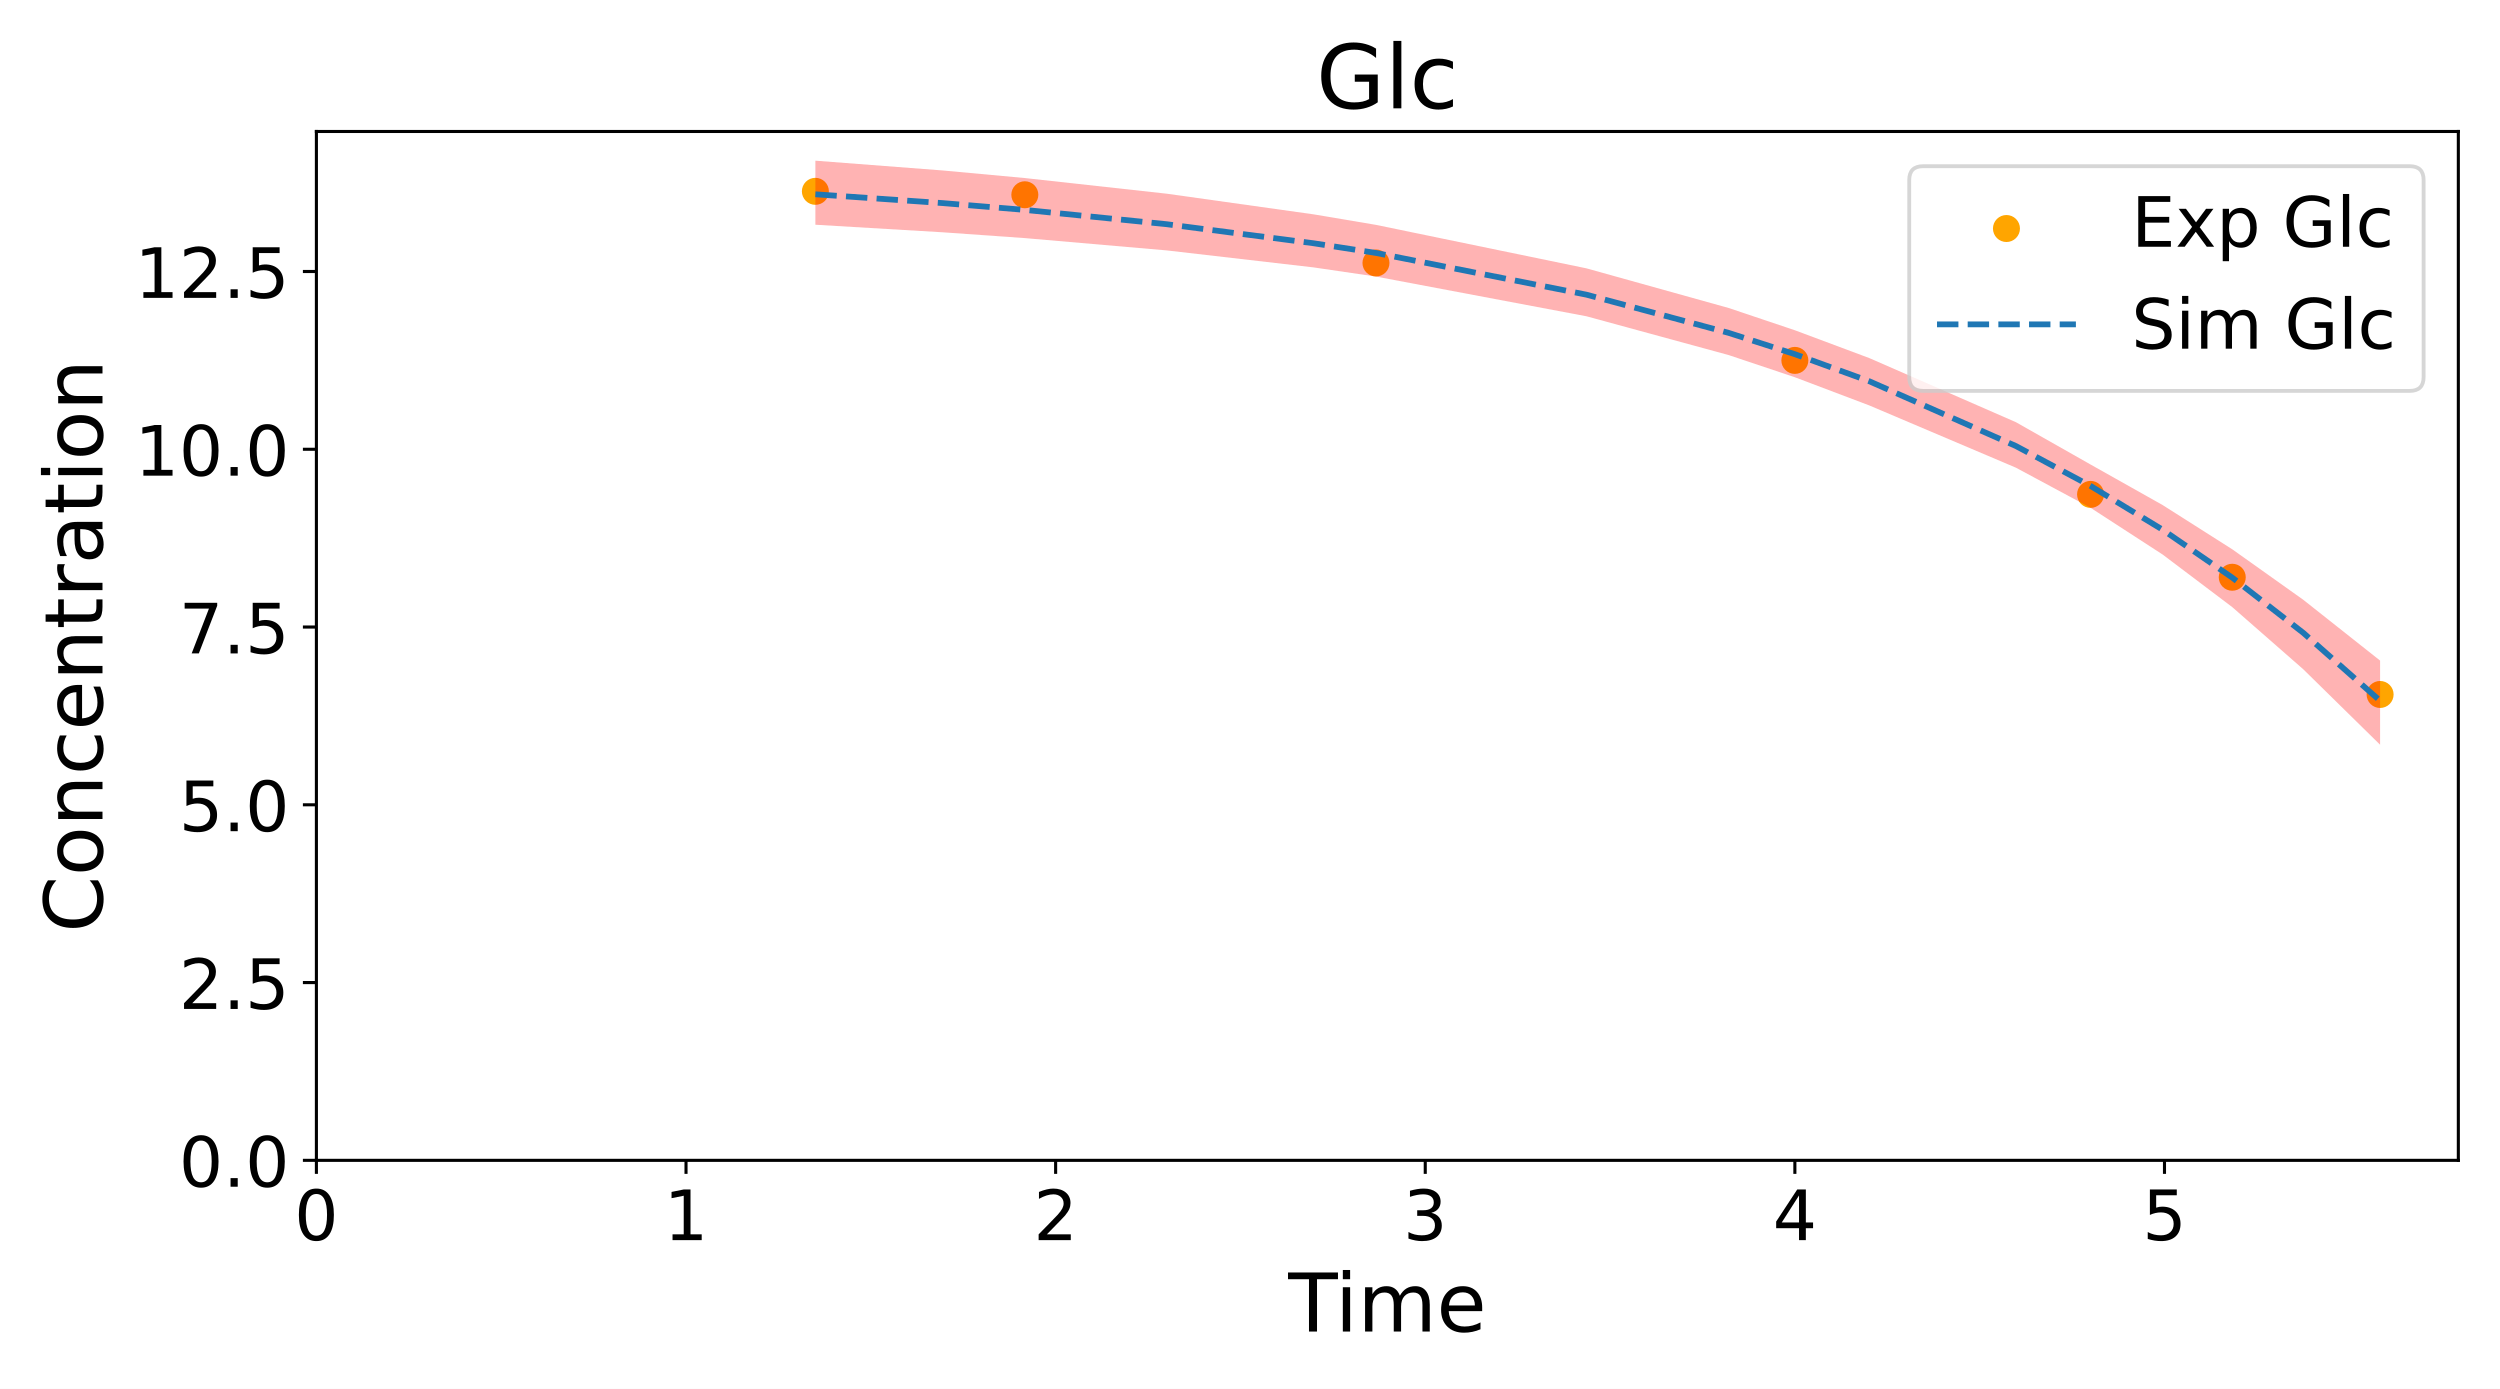
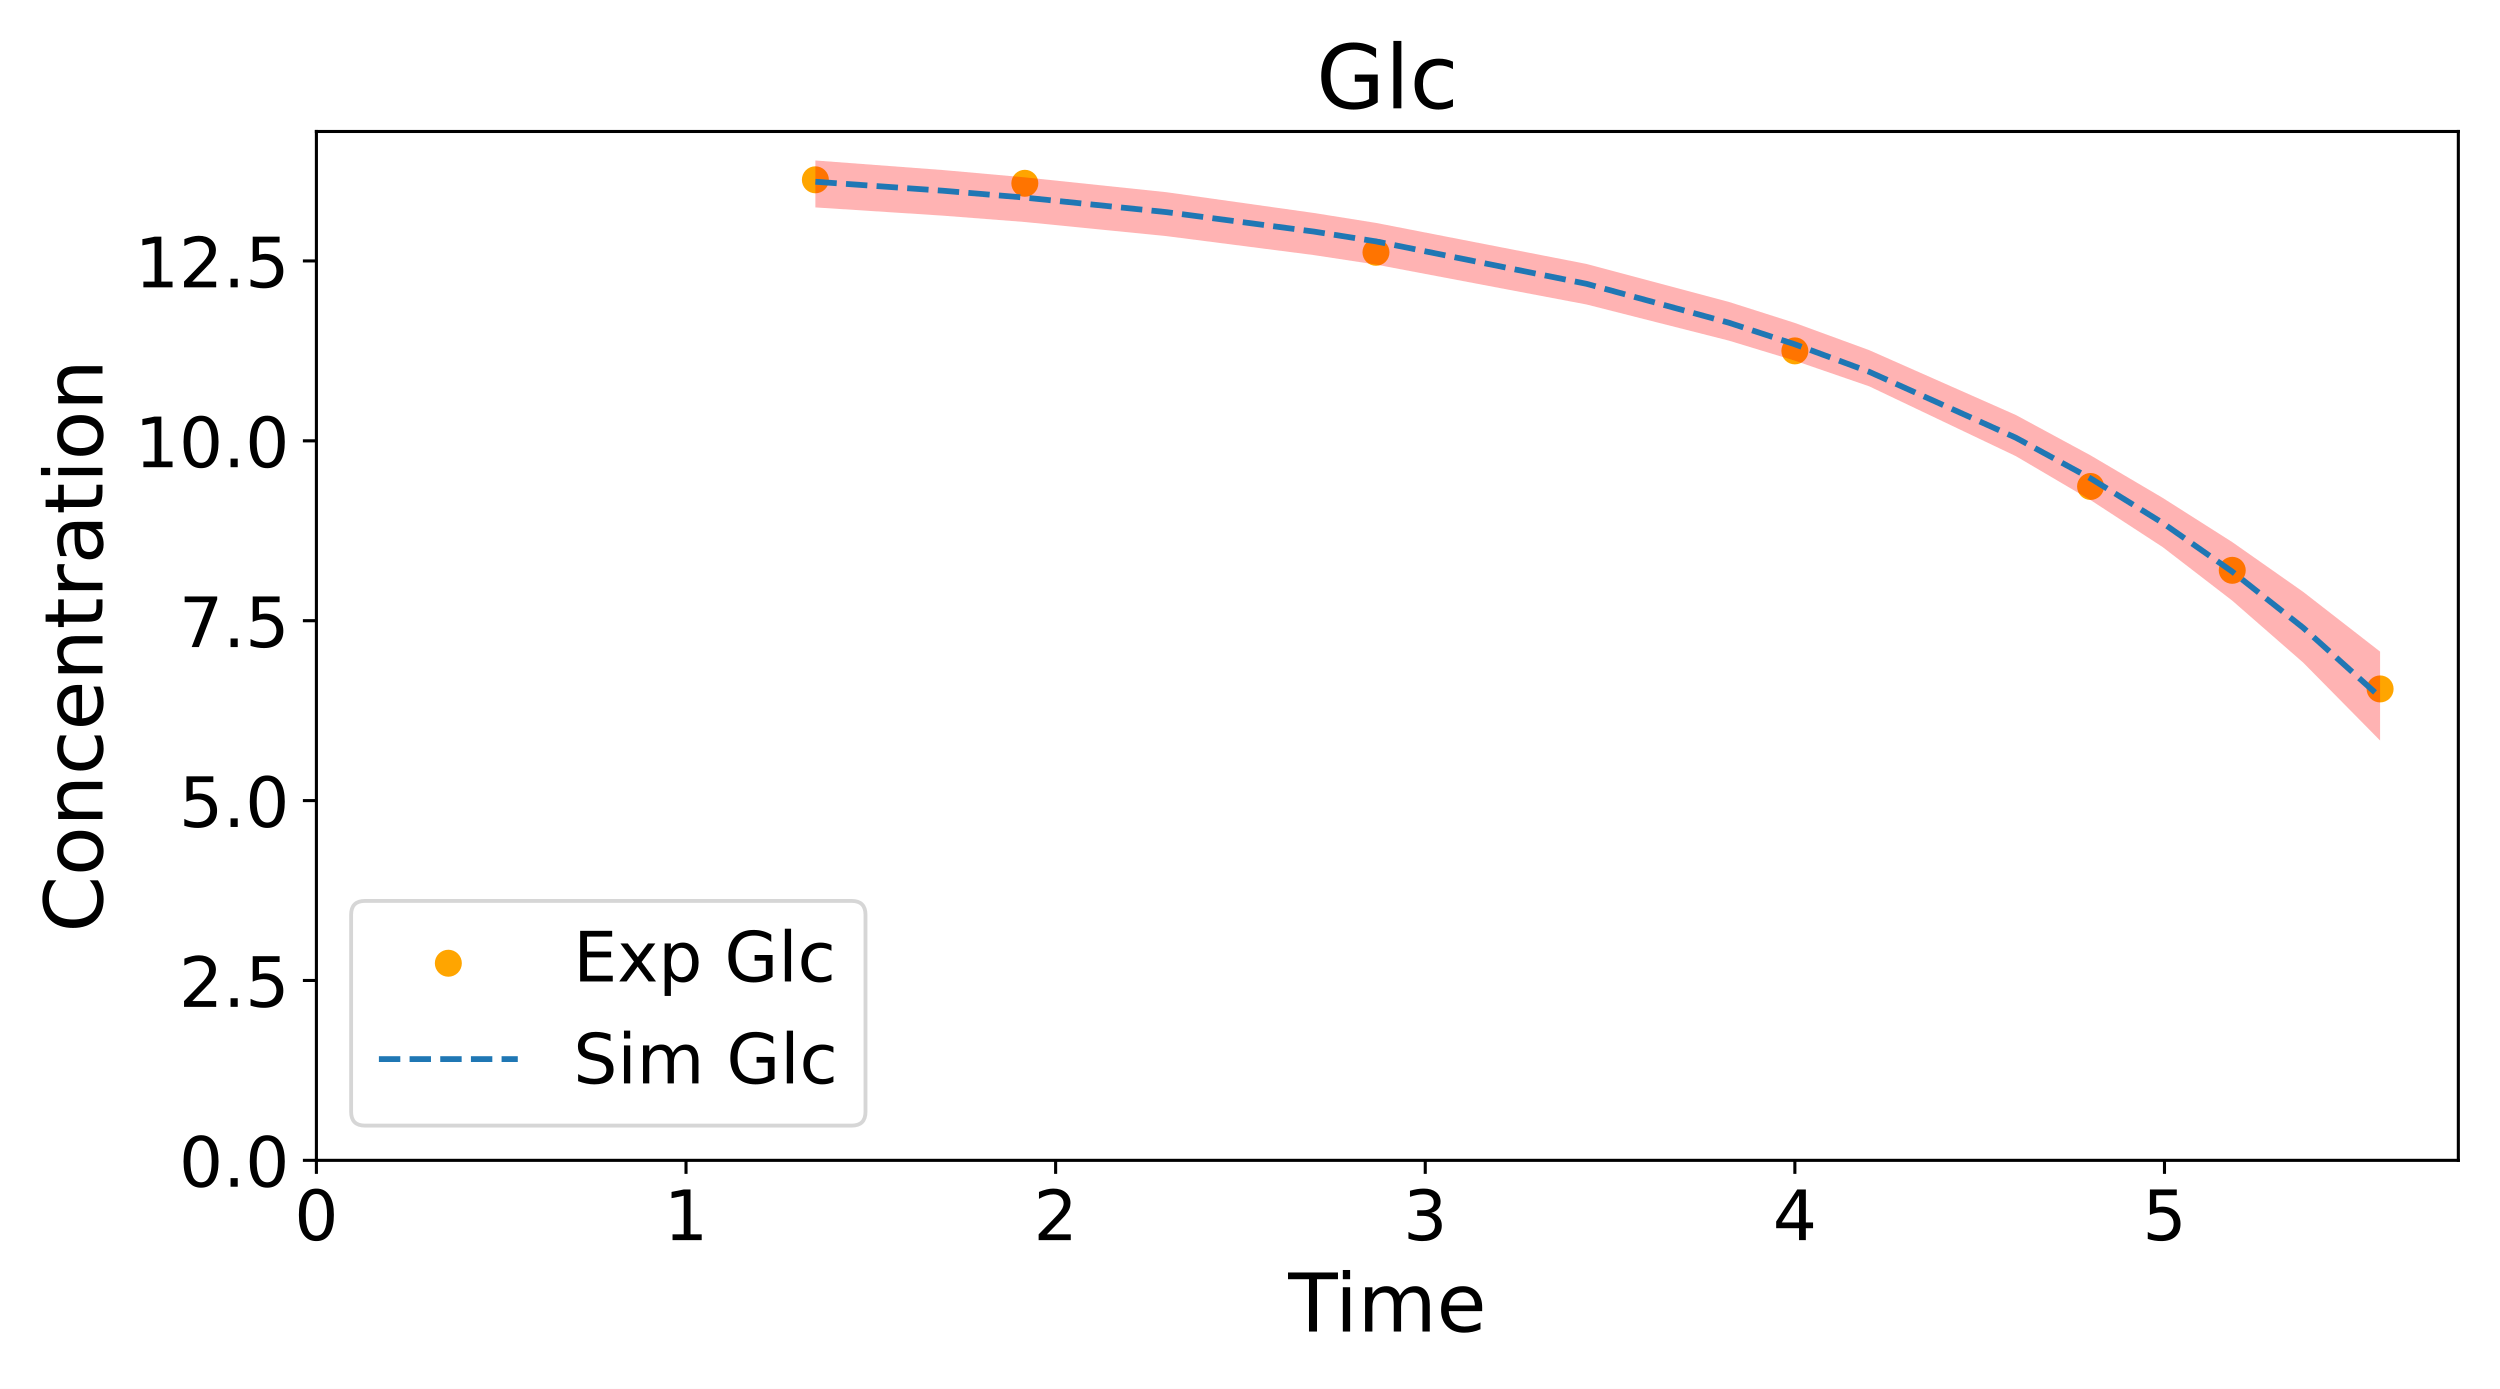
<svg xmlns="http://www.w3.org/2000/svg" xmlns:xlink="http://www.w3.org/1999/xlink" width="648pt" height="360pt" viewBox="0 0 648 360" version="1.1">
  <defs>
    <style type="text/css">*{stroke-linejoin: round; stroke-linecap: butt}</style>
  </defs>
  <g id="figure_1">
    <g id="patch_1">
      <path d="M 0 360  L 648 360  L 648 0  L 0 0  z " style="fill: #ffffff" />
    </g>
    <g id="axes_1">
      <g id="patch_2">
        <path d="M 82.01 300.76  L 637.2 300.76  L 637.2 34.08  L 82.01 34.08  z " style="fill: #ffffff" />
      </g>
      <g id="PathCollection_1">
        <defs>
-           <path id="m9bbfdb9eda" d="M 0 3  C 0.796 3 1.559 2.684 2.121 2.121  C 2.684 1.559 3 0.796 3 0  C 3 -0.796 2.684 -1.559 2.121 -2.121  C 1.559 -2.684 0.796 -3 0 -3  C -0.796 -3 -1.559 -2.684 -2.121 -2.121  C -2.684 -1.559 -3 -0.796 -3 0  C -3 0.796 -2.684 1.559 -2.121 2.121  C -1.559 2.684 -0.796 3 0 3  z " style="stroke: #ffa500" />
+           <path id="m7815c9ff2e" d="M 0 3  C 0.796 3 1.559 2.684 2.121 2.121  C 2.684 1.559 3 0.796 3 0  C 3 -0.796 2.684 -1.559 2.121 -2.121  C 1.559 -2.684 0.796 -3 0 -3  C -0.796 -3 -1.559 -2.684 -2.121 -2.121  C -2.684 -1.559 -3 -0.796 -3 0  C -3 0.796 -2.684 1.559 -2.121 2.121  C -1.559 2.684 -0.796 3 0 3  z " style="stroke: #ffa500" />
        </defs>
-         <g clip-path="url(#p832eec6de0)">
-           <use xlink:href="#m9bbfdb9eda" x="211.347" y="49.591" style="fill: #ffa500; stroke: #ffa500" />
-           <use xlink:href="#m9bbfdb9eda" x="265.636" y="50.485" style="fill: #ffa500; stroke: #ffa500" />
-           <use xlink:href="#m9bbfdb9eda" x="356.651" y="68.163" style="fill: #ffa500; stroke: #ffa500" />
-           <use xlink:href="#m9bbfdb9eda" x="465.23" y="93.414" style="fill: #ffa500; stroke: #ffa500" />
-           <use xlink:href="#m9bbfdb9eda" x="541.874" y="128.145" style="fill: #ffa500; stroke: #ffa500" />
-           <use xlink:href="#m9bbfdb9eda" x="578.599" y="149.624" style="fill: #ffa500; stroke: #ffa500" />
-           <use xlink:href="#m9bbfdb9eda" x="616.921" y="180.007" style="fill: #ffa500; stroke: #ffa500" />
+         <g clip-path="url(#p93bf24686b)">
+           <use xlink:href="#m7815c9ff2e" x="211.347" y="46.606" style="fill: #ffa500; stroke: #ffa500" />
+           <use xlink:href="#m7815c9ff2e" x="265.636" y="47.51" style="fill: #ffa500; stroke: #ffa500" />
+           <use xlink:href="#m7815c9ff2e" x="356.651" y="65.399" style="fill: #ffa500; stroke: #ffa500" />
+           <use xlink:href="#m7815c9ff2e" x="465.23" y="90.95" style="fill: #ffa500; stroke: #ffa500" />
+           <use xlink:href="#m7815c9ff2e" x="541.874" y="126.093" style="fill: #ffa500; stroke: #ffa500" />
+           <use xlink:href="#m7815c9ff2e" x="578.599" y="147.828" style="fill: #ffa500; stroke: #ffa500" />
+           <use xlink:href="#m7815c9ff2e" x="616.921" y="178.572" style="fill: #ffa500; stroke: #ffa500" />
        </g>
      </g>
      <g id="PolyCollection_1">
        <defs>
-           <path id="mc76ab626a2" d="M 211.347 -318.35  L 211.347 -301.75  L 244.373 -299.788  L 265.636 -298.284  L 302.388 -295.097  L 340.524 -290.683  L 356.651 -288.314  L 411.207 -278.021  L 448.092 -267.96  L 465.23 -262.216  L 484.497 -254.922  L 522.527 -238.775  L 541.874 -228.38  L 560.556 -216.264  L 578.599 -202.637  L 596.989 -186.543  L 616.921 -166.96  L 616.921 -188.775  L 616.921 -188.775  L 596.989 -204.55  L 578.599 -217.624  L 560.556 -229.086  L 541.874 -239.597  L 522.527 -250.569  L 484.497 -267.196  L 465.23 -274.398  L 448.092 -280.161  L 411.207 -290.445  L 356.651 -301.714  L 340.524 -304.435  L 302.388 -309.797  L 265.636 -313.85  L 244.373 -315.814  L 211.347 -318.35  z " />
+           <path id="m77a836c68f" d="M 211.347 -318.402  L 211.347 -306.237  L 244.373 -304.103  L 265.636 -302.454  L 302.388 -298.791  L 340.524 -293.883  L 356.651 -291.418  L 411.207 -281.08  L 448.092 -271.716  L 465.23 -266.505  L 484.497 -259.862  L 522.527 -241.755  L 541.874 -230.378  L 560.556 -218.198  L 578.599 -204.311  L 596.989 -188.251  L 616.921 -168.052  L 616.921 -191.099  L 616.921 -191.099  L 596.989 -206.583  L 578.599 -219.49  L 560.556 -230.955  L 541.874 -241.968  L 522.527 -252.424  L 484.497 -269.242  L 465.23 -276.294  L 448.092 -281.755  L 411.207 -291.587  L 356.651 -302.222  L 340.524 -304.801  L 302.388 -310.174  L 265.636 -314.03  L 244.373 -315.926  L 211.347 -318.402  z " />
        </defs>
-         <g clip-path="url(#p832eec6de0)">
-           <use xlink:href="#mc76ab626a2" x="0" y="360" style="fill: #ff0000; fill-opacity: 0.3" />
+         <g clip-path="url(#p93bf24686b)">
+           <use xlink:href="#m77a836c68f" x="0" y="360" style="fill: #ff0000; fill-opacity: 0.3" />
        </g>
      </g>
      <g id="matplotlib.axis_1">
        <g id="xtick_1">
          <g id="line2d_1">
            <defs>
-               <path id="mc27d886364" d="M 0 0  L 0 3.5  " style="stroke: #000000; stroke-width: 0.8" />
-             </defs>
-             <g>
-               <use xlink:href="#mc27d886364" x="82.01" y="300.76" style="stroke: #000000; stroke-width: 0.8" />
+               <path id="mef794516c9" d="M 0 0  L 0 3.5  " style="stroke: #000000; stroke-width: 0.8" />
+             </defs>
+             <g>
+               <use xlink:href="#mef794516c9" x="82.01" y="300.76" style="stroke: #000000; stroke-width: 0.8" />
            </g>
          </g>
          <g id="text_1">
            <g transform="translate(76.28375 321.4372)scale(0.18 -0.18)">
              <defs>
                <path id="DejaVuSans-30" d="M 2034 4250  Q 1547 4250 1301 3770  Q 1056 3291 1056 2328  Q 1056 1369 1301 889  Q 1547 409 2034 409  Q 2525 409 2770 889  Q 3016 1369 3016 2328  Q 3016 3291 2770 3770  Q 2525 4250 2034 4250  z M 2034 4750  Q 2819 4750 3233 4129  Q 3647 3509 3647 2328  Q 3647 1150 3233 529  Q 2819 -91 2034 -91  Q 1250 -91 836 529  Q 422 1150 422 2328  Q 422 3509 836 4129  Q 1250 4750 2034 4750  z " transform="scale(0.015625)" />
              </defs>
              <use xlink:href="#DejaVuSans-30" />
            </g>
          </g>
        </g>
        <g id="xtick_2">
          <g id="line2d_2">
            <g>
-               <use xlink:href="#mc27d886364" x="177.815" y="300.76" style="stroke: #000000; stroke-width: 0.8" />
+               <use xlink:href="#mef794516c9" x="177.815" y="300.76" style="stroke: #000000; stroke-width: 0.8" />
            </g>
          </g>
          <g id="text_2">
            <g transform="translate(172.0888 321.4372)scale(0.18 -0.18)">
              <defs>
                <path id="DejaVuSans-31" d="M 794 531  L 1825 531  L 1825 4091  L 703 3866  L 703 4441  L 1819 4666  L 2450 4666  L 2450 531  L 3481 531  L 3481 0  L 794 0  L 794 531  z " transform="scale(0.015625)" />
              </defs>
              <use xlink:href="#DejaVuSans-31" />
            </g>
          </g>
        </g>
        <g id="xtick_3">
          <g id="line2d_3">
            <g>
-               <use xlink:href="#mc27d886364" x="273.62" y="300.76" style="stroke: #000000; stroke-width: 0.8" />
+               <use xlink:href="#mef794516c9" x="273.62" y="300.76" style="stroke: #000000; stroke-width: 0.8" />
            </g>
          </g>
          <g id="text_3">
            <g transform="translate(267.8938 321.4372)scale(0.18 -0.18)">
              <defs>
                <path id="DejaVuSans-32" d="M 1228 531  L 3431 531  L 3431 0  L 469 0  L 469 531  Q 828 903 1448 1529  Q 2069 2156 2228 2338  Q 2531 2678 2651 2914  Q 2772 3150 2772 3378  Q 2772 3750 2511 3984  Q 2250 4219 1831 4219  Q 1534 4219 1204 4116  Q 875 4013 500 3803  L 500 4441  Q 881 4594 1212 4672  Q 1544 4750 1819 4750  Q 2544 4750 2975 4387  Q 3406 4025 3406 3419  Q 3406 3131 3298 2873  Q 3191 2616 2906 2266  Q 2828 2175 2409 1742  Q 1991 1309 1228 531  z " transform="scale(0.015625)" />
              </defs>
              <use xlink:href="#DejaVuSans-32" />
            </g>
          </g>
        </g>
        <g id="xtick_4">
          <g id="line2d_4">
            <g>
-               <use xlink:href="#mc27d886364" x="369.425" y="300.76" style="stroke: #000000; stroke-width: 0.8" />
+               <use xlink:href="#mef794516c9" x="369.425" y="300.76" style="stroke: #000000; stroke-width: 0.8" />
            </g>
          </g>
          <g id="text_4">
            <g transform="translate(363.6988 321.4372)scale(0.18 -0.18)">
              <defs>
                <path id="DejaVuSans-33" d="M 2597 2516  Q 3050 2419 3304 2112  Q 3559 1806 3559 1356  Q 3559 666 3084 287  Q 2609 -91 1734 -91  Q 1441 -91 1130 -33  Q 819 25 488 141  L 488 750  Q 750 597 1062 519  Q 1375 441 1716 441  Q 2309 441 2620 675  Q 2931 909 2931 1356  Q 2931 1769 2642 2001  Q 2353 2234 1838 2234  L 1294 2234  L 1294 2753  L 1863 2753  Q 2328 2753 2575 2939  Q 2822 3125 2822 3475  Q 2822 3834 2567 4026  Q 2313 4219 1838 4219  Q 1578 4219 1281 4162  Q 984 4106 628 3988  L 628 4550  Q 988 4650 1302 4700  Q 1616 4750 1894 4750  Q 2613 4750 3031 4423  Q 3450 4097 3450 3541  Q 3450 3153 3228 2886  Q 3006 2619 2597 2516  z " transform="scale(0.015625)" />
              </defs>
              <use xlink:href="#DejaVuSans-33" />
            </g>
          </g>
        </g>
        <g id="xtick_5">
          <g id="line2d_5">
            <g>
-               <use xlink:href="#mc27d886364" x="465.23" y="300.76" style="stroke: #000000; stroke-width: 0.8" />
+               <use xlink:href="#mef794516c9" x="465.23" y="300.76" style="stroke: #000000; stroke-width: 0.8" />
            </g>
          </g>
          <g id="text_5">
            <g transform="translate(459.5038 321.4372)scale(0.18 -0.18)">
              <defs>
                <path id="DejaVuSans-34" d="M 2419 4116  L 825 1625  L 2419 1625  L 2419 4116  z M 2253 4666  L 3047 4666  L 3047 1625  L 3713 1625  L 3713 1100  L 3047 1100  L 3047 0  L 2419 0  L 2419 1100  L 313 1100  L 313 1709  L 2253 4666  z " transform="scale(0.015625)" />
              </defs>
              <use xlink:href="#DejaVuSans-34" />
            </g>
          </g>
        </g>
        <g id="xtick_6">
          <g id="line2d_6">
            <g>
-               <use xlink:href="#mc27d886364" x="561.035" y="300.76" style="stroke: #000000; stroke-width: 0.8" />
+               <use xlink:href="#mef794516c9" x="561.035" y="300.76" style="stroke: #000000; stroke-width: 0.8" />
            </g>
          </g>
          <g id="text_6">
            <g transform="translate(555.3088 321.4372)scale(0.18 -0.18)">
              <defs>
                <path id="DejaVuSans-35" d="M 691 4666  L 3169 4666  L 3169 4134  L 1269 4134  L 1269 2991  Q 1406 3038 1543 3061  Q 1681 3084 1819 3084  Q 2600 3084 3056 2656  Q 3513 2228 3513 1497  Q 3513 744 3044 326  Q 2575 -91 1722 -91  Q 1428 -91 1123 -41  Q 819 9 494 109  L 494 744  Q 775 591 1075 516  Q 1375 441 1709 441  Q 2250 441 2565 725  Q 2881 1009 2881 1497  Q 2881 1984 2565 2268  Q 2250 2553 1709 2553  Q 1456 2553 1204 2497  Q 953 2441 691 2322  L 691 4666  z " transform="scale(0.015625)" />
              </defs>
              <use xlink:href="#DejaVuSans-35" />
            </g>
          </g>
        </g>
        <g id="text_7">
          <g transform="translate(333.9145 345.1373)scale(0.21 -0.21)">
            <defs>
              <path id="DejaVuSans-54" d="M -19 4666  L 3928 4666  L 3928 4134  L 2272 4134  L 2272 0  L 1638 0  L 1638 4134  L -19 4134  L -19 4666  z " transform="scale(0.015625)" />
              <path id="DejaVuSans-69" d="M 603 3500  L 1178 3500  L 1178 0  L 603 0  L 603 3500  z M 603 4863  L 1178 4863  L 1178 4134  L 603 4134  L 603 4863  z " transform="scale(0.015625)" />
              <path id="DejaVuSans-6d" d="M 3328 2828  Q 3544 3216 3844 3400  Q 4144 3584 4550 3584  Q 5097 3584 5394 3201  Q 5691 2819 5691 2113  L 5691 0  L 5113 0  L 5113 2094  Q 5113 2597 4934 2840  Q 4756 3084 4391 3084  Q 3944 3084 3684 2787  Q 3425 2491 3425 1978  L 3425 0  L 2847 0  L 2847 2094  Q 2847 2600 2669 2842  Q 2491 3084 2119 3084  Q 1678 3084 1418 2786  Q 1159 2488 1159 1978  L 1159 0  L 581 0  L 581 3500  L 1159 3500  L 1159 2956  Q 1356 3278 1631 3431  Q 1906 3584 2284 3584  Q 2666 3584 2933 3390  Q 3200 3197 3328 2828  z " transform="scale(0.015625)" />
              <path id="DejaVuSans-65" d="M 3597 1894  L 3597 1613  L 953 1613  Q 991 1019 1311 708  Q 1631 397 2203 397  Q 2534 397 2845 478  Q 3156 559 3463 722  L 3463 178  Q 3153 47 2828 -22  Q 2503 -91 2169 -91  Q 1331 -91 842 396  Q 353 884 353 1716  Q 353 2575 817 3079  Q 1281 3584 2069 3584  Q 2775 3584 3186 3129  Q 3597 2675 3597 1894  z M 3022 2063  Q 3016 2534 2758 2815  Q 2500 3097 2075 3097  Q 1594 3097 1305 2825  Q 1016 2553 972 2059  L 3022 2063  z " transform="scale(0.015625)" />
            </defs>
            <use xlink:href="#DejaVuSans-54" />
            <use xlink:href="#DejaVuSans-69" x="57.959" />
            <use xlink:href="#DejaVuSans-6d" x="85.742" />
            <use xlink:href="#DejaVuSans-65" x="183.154" />
          </g>
        </g>
      </g>
      <g id="matplotlib.axis_2">
        <g id="ytick_1">
          <g id="line2d_7">
            <defs>
-               <path id="m8761a6b3ad" d="M 0 0  L -3.5 0  " style="stroke: #000000; stroke-width: 0.8" />
-             </defs>
-             <g>
-               <use xlink:href="#m8761a6b3ad" x="82.01" y="300.76" style="stroke: #000000; stroke-width: 0.8" />
+               <path id="m8dfc9e061e" d="M 0 0  L -3.5 0  " style="stroke: #000000; stroke-width: 0.8" />
+             </defs>
+             <g>
+               <use xlink:href="#m8dfc9e061e" x="82.01" y="300.76" style="stroke: #000000; stroke-width: 0.8" />
            </g>
          </g>
          <g id="text_8">
            <g transform="translate(46.38437 307.5986)scale(0.18 -0.18)">
              <defs>
                <path id="DejaVuSans-2e" d="M 684 794  L 1344 794  L 1344 0  L 684 0  L 684 794  z " transform="scale(0.015625)" />
              </defs>
              <use xlink:href="#DejaVuSans-30" />
              <use xlink:href="#DejaVuSans-2e" x="63.623" />
              <use xlink:href="#DejaVuSans-30" x="95.41" />
            </g>
          </g>
        </g>
        <g id="ytick_2">
          <g id="line2d_8">
            <g>
-               <use xlink:href="#m8761a6b3ad" x="82.01" y="254.683" style="stroke: #000000; stroke-width: 0.8" />
+               <use xlink:href="#m8dfc9e061e" x="82.01" y="254.135" style="stroke: #000000; stroke-width: 0.8" />
            </g>
          </g>
          <g id="text_9">
-             <g transform="translate(46.38437 261.5217)scale(0.18 -0.18)">
+             <g transform="translate(46.38437 260.9741)scale(0.18 -0.18)">
              <use xlink:href="#DejaVuSans-32" />
              <use xlink:href="#DejaVuSans-2e" x="63.623" />
              <use xlink:href="#DejaVuSans-35" x="95.41" />
            </g>
          </g>
        </g>
        <g id="ytick_3">
          <g id="line2d_9">
            <g>
-               <use xlink:href="#m8761a6b3ad" x="82.01" y="208.606" style="stroke: #000000; stroke-width: 0.8" />
+               <use xlink:href="#m8dfc9e061e" x="82.01" y="207.511" style="stroke: #000000; stroke-width: 0.8" />
            </g>
          </g>
          <g id="text_10">
-             <g transform="translate(46.38437 215.4447)scale(0.18 -0.18)">
+             <g transform="translate(46.38437 214.3495)scale(0.18 -0.18)">
              <use xlink:href="#DejaVuSans-35" />
              <use xlink:href="#DejaVuSans-2e" x="63.623" />
              <use xlink:href="#DejaVuSans-30" x="95.41" />
            </g>
          </g>
        </g>
        <g id="ytick_4">
          <g id="line2d_10">
            <g>
-               <use xlink:href="#m8761a6b3ad" x="82.01" y="162.529" style="stroke: #000000; stroke-width: 0.8" />
+               <use xlink:href="#m8dfc9e061e" x="82.01" y="160.886" style="stroke: #000000; stroke-width: 0.8" />
            </g>
          </g>
          <g id="text_11">
-             <g transform="translate(46.38437 169.3678)scale(0.18 -0.18)">
+             <g transform="translate(46.38437 167.725)scale(0.18 -0.18)">
              <defs>
                <path id="DejaVuSans-37" d="M 525 4666  L 3525 4666  L 3525 4397  L 1831 0  L 1172 0  L 2766 4134  L 525 4134  L 525 4666  z " transform="scale(0.015625)" />
              </defs>
              <use xlink:href="#DejaVuSans-37" />
              <use xlink:href="#DejaVuSans-2e" x="63.623" />
              <use xlink:href="#DejaVuSans-35" x="95.41" />
            </g>
          </g>
        </g>
        <g id="ytick_5">
          <g id="line2d_11">
            <g>
-               <use xlink:href="#m8761a6b3ad" x="82.01" y="116.452" style="stroke: #000000; stroke-width: 0.8" />
+               <use xlink:href="#m8dfc9e061e" x="82.01" y="114.262" style="stroke: #000000; stroke-width: 0.8" />
            </g>
          </g>
          <g id="text_12">
-             <g transform="translate(34.93187 123.2909)scale(0.18 -0.18)">
+             <g transform="translate(34.93187 121.1005)scale(0.18 -0.18)">
              <use xlink:href="#DejaVuSans-31" />
              <use xlink:href="#DejaVuSans-30" x="63.623" />
              <use xlink:href="#DejaVuSans-2e" x="127.246" />
              <use xlink:href="#DejaVuSans-30" x="159.033" />
            </g>
          </g>
        </g>
        <g id="ytick_6">
          <g id="line2d_12">
            <g>
-               <use xlink:href="#m8761a6b3ad" x="82.01" y="70.375" style="stroke: #000000; stroke-width: 0.8" />
+               <use xlink:href="#m8dfc9e061e" x="82.01" y="67.637" style="stroke: #000000; stroke-width: 0.8" />
            </g>
          </g>
          <g id="text_13">
-             <g transform="translate(34.93187 77.21395)scale(0.18 -0.18)">
+             <g transform="translate(34.93187 74.47597)scale(0.18 -0.18)">
              <use xlink:href="#DejaVuSans-31" />
              <use xlink:href="#DejaVuSans-32" x="63.623" />
              <use xlink:href="#DejaVuSans-2e" x="127.246" />
              <use xlink:href="#DejaVuSans-35" x="159.033" />
            </g>
          </g>
        </g>
        <g id="text_14">
          <g transform="translate(26.56453 241.6993)rotate(-90)scale(0.21 -0.21)">
            <defs>
              <path id="DejaVuSans-43" d="M 4122 4306  L 4122 3641  Q 3803 3938 3442 4084  Q 3081 4231 2675 4231  Q 1875 4231 1450 3742  Q 1025 3253 1025 2328  Q 1025 1406 1450 917  Q 1875 428 2675 428  Q 3081 428 3442 575  Q 3803 722 4122 1019  L 4122 359  Q 3791 134 3420 21  Q 3050 -91 2638 -91  Q 1578 -91 968 557  Q 359 1206 359 2328  Q 359 3453 968 4101  Q 1578 4750 2638 4750  Q 3056 4750 3426 4639  Q 3797 4528 4122 4306  z " transform="scale(0.015625)" />
              <path id="DejaVuSans-6f" d="M 1959 3097  Q 1497 3097 1228 2736  Q 959 2375 959 1747  Q 959 1119 1226 758  Q 1494 397 1959 397  Q 2419 397 2687 759  Q 2956 1122 2956 1747  Q 2956 2369 2687 2733  Q 2419 3097 1959 3097  z M 1959 3584  Q 2709 3584 3137 3096  Q 3566 2609 3566 1747  Q 3566 888 3137 398  Q 2709 -91 1959 -91  Q 1206 -91 779 398  Q 353 888 353 1747  Q 353 2609 779 3096  Q 1206 3584 1959 3584  z " transform="scale(0.015625)" />
              <path id="DejaVuSans-6e" d="M 3513 2113  L 3513 0  L 2938 0  L 2938 2094  Q 2938 2591 2744 2837  Q 2550 3084 2163 3084  Q 1697 3084 1428 2787  Q 1159 2491 1159 1978  L 1159 0  L 581 0  L 581 3500  L 1159 3500  L 1159 2956  Q 1366 3272 1645 3428  Q 1925 3584 2291 3584  Q 2894 3584 3203 3211  Q 3513 2838 3513 2113  z " transform="scale(0.015625)" />
              <path id="DejaVuSans-63" d="M 3122 3366  L 3122 2828  Q 2878 2963 2633 3030  Q 2388 3097 2138 3097  Q 1578 3097 1268 2742  Q 959 2388 959 1747  Q 959 1106 1268 751  Q 1578 397 2138 397  Q 2388 397 2633 464  Q 2878 531 3122 666  L 3122 134  Q 2881 22 2623 -34  Q 2366 -91 2075 -91  Q 1284 -91 818 406  Q 353 903 353 1747  Q 353 2603 823 3093  Q 1294 3584 2113 3584  Q 2378 3584 2631 3529  Q 2884 3475 3122 3366  z " transform="scale(0.015625)" />
              <path id="DejaVuSans-74" d="M 1172 4494  L 1172 3500  L 2356 3500  L 2356 3053  L 1172 3053  L 1172 1153  Q 1172 725 1289 603  Q 1406 481 1766 481  L 2356 481  L 2356 0  L 1766 0  Q 1100 0 847 248  Q 594 497 594 1153  L 594 3053  L 172 3053  L 172 3500  L 594 3500  L 594 4494  L 1172 4494  z " transform="scale(0.015625)" />
              <path id="DejaVuSans-72" d="M 2631 2963  Q 2534 3019 2420 3045  Q 2306 3072 2169 3072  Q 1681 3072 1420 2755  Q 1159 2438 1159 1844  L 1159 0  L 581 0  L 581 3500  L 1159 3500  L 1159 2956  Q 1341 3275 1631 3429  Q 1922 3584 2338 3584  Q 2397 3584 2469 3576  Q 2541 3569 2628 3553  L 2631 2963  z " transform="scale(0.015625)" />
              <path id="DejaVuSans-61" d="M 2194 1759  Q 1497 1759 1228 1600  Q 959 1441 959 1056  Q 959 750 1161 570  Q 1363 391 1709 391  Q 2188 391 2477 730  Q 2766 1069 2766 1631  L 2766 1759  L 2194 1759  z M 3341 1997  L 3341 0  L 2766 0  L 2766 531  Q 2569 213 2275 61  Q 1981 -91 1556 -91  Q 1019 -91 701 211  Q 384 513 384 1019  Q 384 1609 779 1909  Q 1175 2209 1959 2209  L 2766 2209  L 2766 2266  Q 2766 2663 2505 2880  Q 2244 3097 1772 3097  Q 1472 3097 1187 3025  Q 903 2953 641 2809  L 641 3341  Q 956 3463 1253 3523  Q 1550 3584 1831 3584  Q 2591 3584 2966 3190  Q 3341 2797 3341 1997  z " transform="scale(0.015625)" />
            </defs>
            <use xlink:href="#DejaVuSans-43" />
            <use xlink:href="#DejaVuSans-6f" x="69.824" />
            <use xlink:href="#DejaVuSans-6e" x="131.006" />
            <use xlink:href="#DejaVuSans-63" x="194.385" />
            <use xlink:href="#DejaVuSans-65" x="249.365" />
            <use xlink:href="#DejaVuSans-6e" x="310.889" />
            <use xlink:href="#DejaVuSans-74" x="374.268" />
            <use xlink:href="#DejaVuSans-72" x="413.477" />
            <use xlink:href="#DejaVuSans-61" x="454.59" />
            <use xlink:href="#DejaVuSans-74" x="515.869" />
            <use xlink:href="#DejaVuSans-69" x="555.078" />
            <use xlink:href="#DejaVuSans-6f" x="582.861" />
            <use xlink:href="#DejaVuSans-6e" x="644.043" />
          </g>
        </g>
      </g>
      <g id="line2d_13">
-         <path d="M 211.347 50.361  L 244.373 52.643  L 265.636 54.405  L 302.388 58.111  L 340.524 63.061  L 356.651 65.568  L 411.207 76.379  L 448.092 86.291  L 465.23 91.804  L 484.497 98.81  L 522.527 115.612  L 541.874 125.959  L 560.556 137.313  L 578.599 149.721  L 596.989 164.017  L 616.921 181.646  " clip-path="url(#p832eec6de0)" style="fill: none; stroke-dasharray: 5.55,2.4; stroke-dashoffset: 0; stroke: #1f77b4; stroke-width: 1.5" />
+         <path d="M 211.347 47.113  L 244.373 49.432  L 265.636 51.222  L 302.388 54.989  L 340.524 60.02  L 356.651 62.568  L 411.207 73.561  L 448.092 83.641  L 465.23 89.248  L 484.497 96.374  L 522.527 113.466  L 541.874 123.993  L 560.556 135.546  L 578.599 148.172  L 596.989 162.719  L 616.921 180.661  " clip-path="url(#p93bf24686b)" style="fill: none; stroke-dasharray: 5.55,2.4; stroke-dashoffset: 0; stroke: #1f77b4; stroke-width: 1.5" />
      </g>
      <g id="patch_3">
        <path d="M 82.01 300.76  L 82.01 34.08  " style="fill: none; stroke: #000000; stroke-width: 0.8; stroke-linejoin: miter; stroke-linecap: square" />
      </g>
      <g id="patch_4">
        <path d="M 637.2 300.76  L 637.2 34.08  " style="fill: none; stroke: #000000; stroke-width: 0.8; stroke-linejoin: miter; stroke-linecap: square" />
      </g>
      <g id="patch_5">
        <path d="M 82.01 300.76  L 637.2 300.76  " style="fill: none; stroke: #000000; stroke-width: 0.8; stroke-linejoin: miter; stroke-linecap: square" />
      </g>
      <g id="patch_6">
        <path d="M 82.01 34.08  L 637.2 34.08  " style="fill: none; stroke: #000000; stroke-width: 0.8; stroke-linejoin: miter; stroke-linecap: square" />
      </g>
      <g id="text_15">
        <g transform="translate(341.1762 28.08)scale(0.23 -0.23)">
          <defs>
            <path id="DejaVuSans-47" d="M 3809 666  L 3809 1919  L 2778 1919  L 2778 2438  L 4434 2438  L 4434 434  Q 4069 175 3628 42  Q 3188 -91 2688 -91  Q 1594 -91 976 548  Q 359 1188 359 2328  Q 359 3472 976 4111  Q 1594 4750 2688 4750  Q 3144 4750 3555 4637  Q 3966 4525 4313 4306  L 4313 3634  Q 3963 3931 3569 4081  Q 3175 4231 2741 4231  Q 1884 4231 1454 3753  Q 1025 3275 1025 2328  Q 1025 1384 1454 906  Q 1884 428 2741 428  Q 3075 428 3337 486  Q 3600 544 3809 666  z " transform="scale(0.015625)" />
            <path id="DejaVuSans-6c" d="M 603 4863  L 1178 4863  L 1178 0  L 603 0  L 603 4863  z " transform="scale(0.015625)" />
          </defs>
          <use xlink:href="#DejaVuSans-47" />
          <use xlink:href="#DejaVuSans-6c" x="77.49" />
          <use xlink:href="#DejaVuSans-63" x="105.273" />
        </g>
      </g>
      <g id="legend_1">
        <g id="patch_7">
-           <path d="M 498.473 101.321  L 624.6 101.321  Q 628.2 101.321 628.2 97.721  L 628.2 46.68  Q 628.2 43.08 624.6 43.08  L 498.473 43.08  Q 494.873 43.08 494.873 46.68  L 494.873 97.721  Q 494.873 101.321 498.473 101.321  z " style="fill: #ffffff; opacity: 0.8; stroke: #cccccc; stroke-linejoin: miter" />
+           <path d="M 94.61 291.76  L 220.737 291.76  Q 224.337 291.76 224.337 288.16  L 224.337 237.119  Q 224.337 233.519 220.737 233.519  L 94.61 233.519  Q 91.01 233.519 91.01 237.119  L 91.01 288.16  Q 91.01 291.76 94.61 291.76  z " style="fill: #ffffff; opacity: 0.8; stroke: #cccccc; stroke-linejoin: miter" />
        </g>
        <g id="PathCollection_2">
          <g>
-             <use xlink:href="#m9bbfdb9eda" x="520.073" y="59.232" style="fill: #ffa500; stroke: #ffa500" />
+             <use xlink:href="#m7815c9ff2e" x="116.21" y="249.671" style="fill: #ffa500; stroke: #ffa500" />
          </g>
        </g>
        <g id="text_16">
-           <g transform="translate(552.4734 63.95719)scale(0.18 -0.18)">
+           <g transform="translate(148.61 254.3959)scale(0.18 -0.18)">
            <defs>
              <path id="DejaVuSans-45" d="M 628 4666  L 3578 4666  L 3578 4134  L 1259 4134  L 1259 2753  L 3481 2753  L 3481 2222  L 1259 2222  L 1259 531  L 3634 531  L 3634 0  L 628 0  L 628 4666  z " transform="scale(0.015625)" />
              <path id="DejaVuSans-78" d="M 3513 3500  L 2247 1797  L 3578 0  L 2900 0  L 1881 1375  L 863 0  L 184 0  L 1544 1831  L 300 3500  L 978 3500  L 1906 2253  L 2834 3500  L 3513 3500  z " transform="scale(0.015625)" />
              <path id="DejaVuSans-70" d="M 1159 525  L 1159 -1331  L 581 -1331  L 581 3500  L 1159 3500  L 1159 2969  Q 1341 3281 1617 3432  Q 1894 3584 2278 3584  Q 2916 3584 3314 3078  Q 3713 2572 3713 1747  Q 3713 922 3314 415  Q 2916 -91 2278 -91  Q 1894 -91 1617 61  Q 1341 213 1159 525  z M 3116 1747  Q 3116 2381 2855 2742  Q 2594 3103 2138 3103  Q 1681 3103 1420 2742  Q 1159 2381 1159 1747  Q 1159 1113 1420 752  Q 1681 391 2138 391  Q 2594 391 2855 752  Q 3116 1113 3116 1747  z " transform="scale(0.015625)" />
              <path id="DejaVuSans-20" transform="scale(0.015625)" />
            </defs>
            <use xlink:href="#DejaVuSans-45" />
            <use xlink:href="#DejaVuSans-78" x="63.184" />
            <use xlink:href="#DejaVuSans-70" x="122.363" />
            <use xlink:href="#DejaVuSans-20" x="185.84" />
            <use xlink:href="#DejaVuSans-47" x="217.627" />
            <use xlink:href="#DejaVuSans-6c" x="295.117" />
            <use xlink:href="#DejaVuSans-63" x="322.9" />
          </g>
        </g>
        <g id="line2d_14">
-           <path d="M 502.073 84.078  L 520.073 84.078  L 538.073 84.078  " style="fill: none; stroke-dasharray: 5.55,2.4; stroke-dashoffset: 0; stroke: #1f77b4; stroke-width: 1.5" />
+           <path d="M 98.21 274.517  L 116.21 274.517  L 134.21 274.517  " style="fill: none; stroke-dasharray: 5.55,2.4; stroke-dashoffset: 0; stroke: #1f77b4; stroke-width: 1.5" />
        </g>
        <g id="text_17">
-           <g transform="translate(552.4734 90.37781)scale(0.18 -0.18)">
+           <g transform="translate(148.61 280.8166)scale(0.18 -0.18)">
            <defs>
              <path id="DejaVuSans-53" d="M 3425 4513  L 3425 3897  Q 3066 4069 2747 4153  Q 2428 4238 2131 4238  Q 1616 4238 1336 4038  Q 1056 3838 1056 3469  Q 1056 3159 1242 3001  Q 1428 2844 1947 2747  L 2328 2669  Q 3034 2534 3370 2195  Q 3706 1856 3706 1288  Q 3706 609 3251 259  Q 2797 -91 1919 -91  Q 1588 -91 1214 -16  Q 841 59 441 206  L 441 856  Q 825 641 1194 531  Q 1563 422 1919 422  Q 2459 422 2753 634  Q 3047 847 3047 1241  Q 3047 1584 2836 1778  Q 2625 1972 2144 2069  L 1759 2144  Q 1053 2284 737 2584  Q 422 2884 422 3419  Q 422 4038 858 4394  Q 1294 4750 2059 4750  Q 2388 4750 2728 4690  Q 3069 4631 3425 4513  z " transform="scale(0.015625)" />
            </defs>
            <use xlink:href="#DejaVuSans-53" />
            <use xlink:href="#DejaVuSans-69" x="63.477" />
            <use xlink:href="#DejaVuSans-6d" x="91.26" />
            <use xlink:href="#DejaVuSans-20" x="188.672" />
            <use xlink:href="#DejaVuSans-47" x="220.459" />
            <use xlink:href="#DejaVuSans-6c" x="297.949" />
            <use xlink:href="#DejaVuSans-63" x="325.732" />
          </g>
        </g>
      </g>
    </g>
  </g>
  <defs>
-     <clipPath id="p832eec6de0">
+     <clipPath id="p93bf24686b">
      <rect x="82.01" y="34.08" width="555.19" height="266.68" />
    </clipPath>
  </defs>
</svg>
